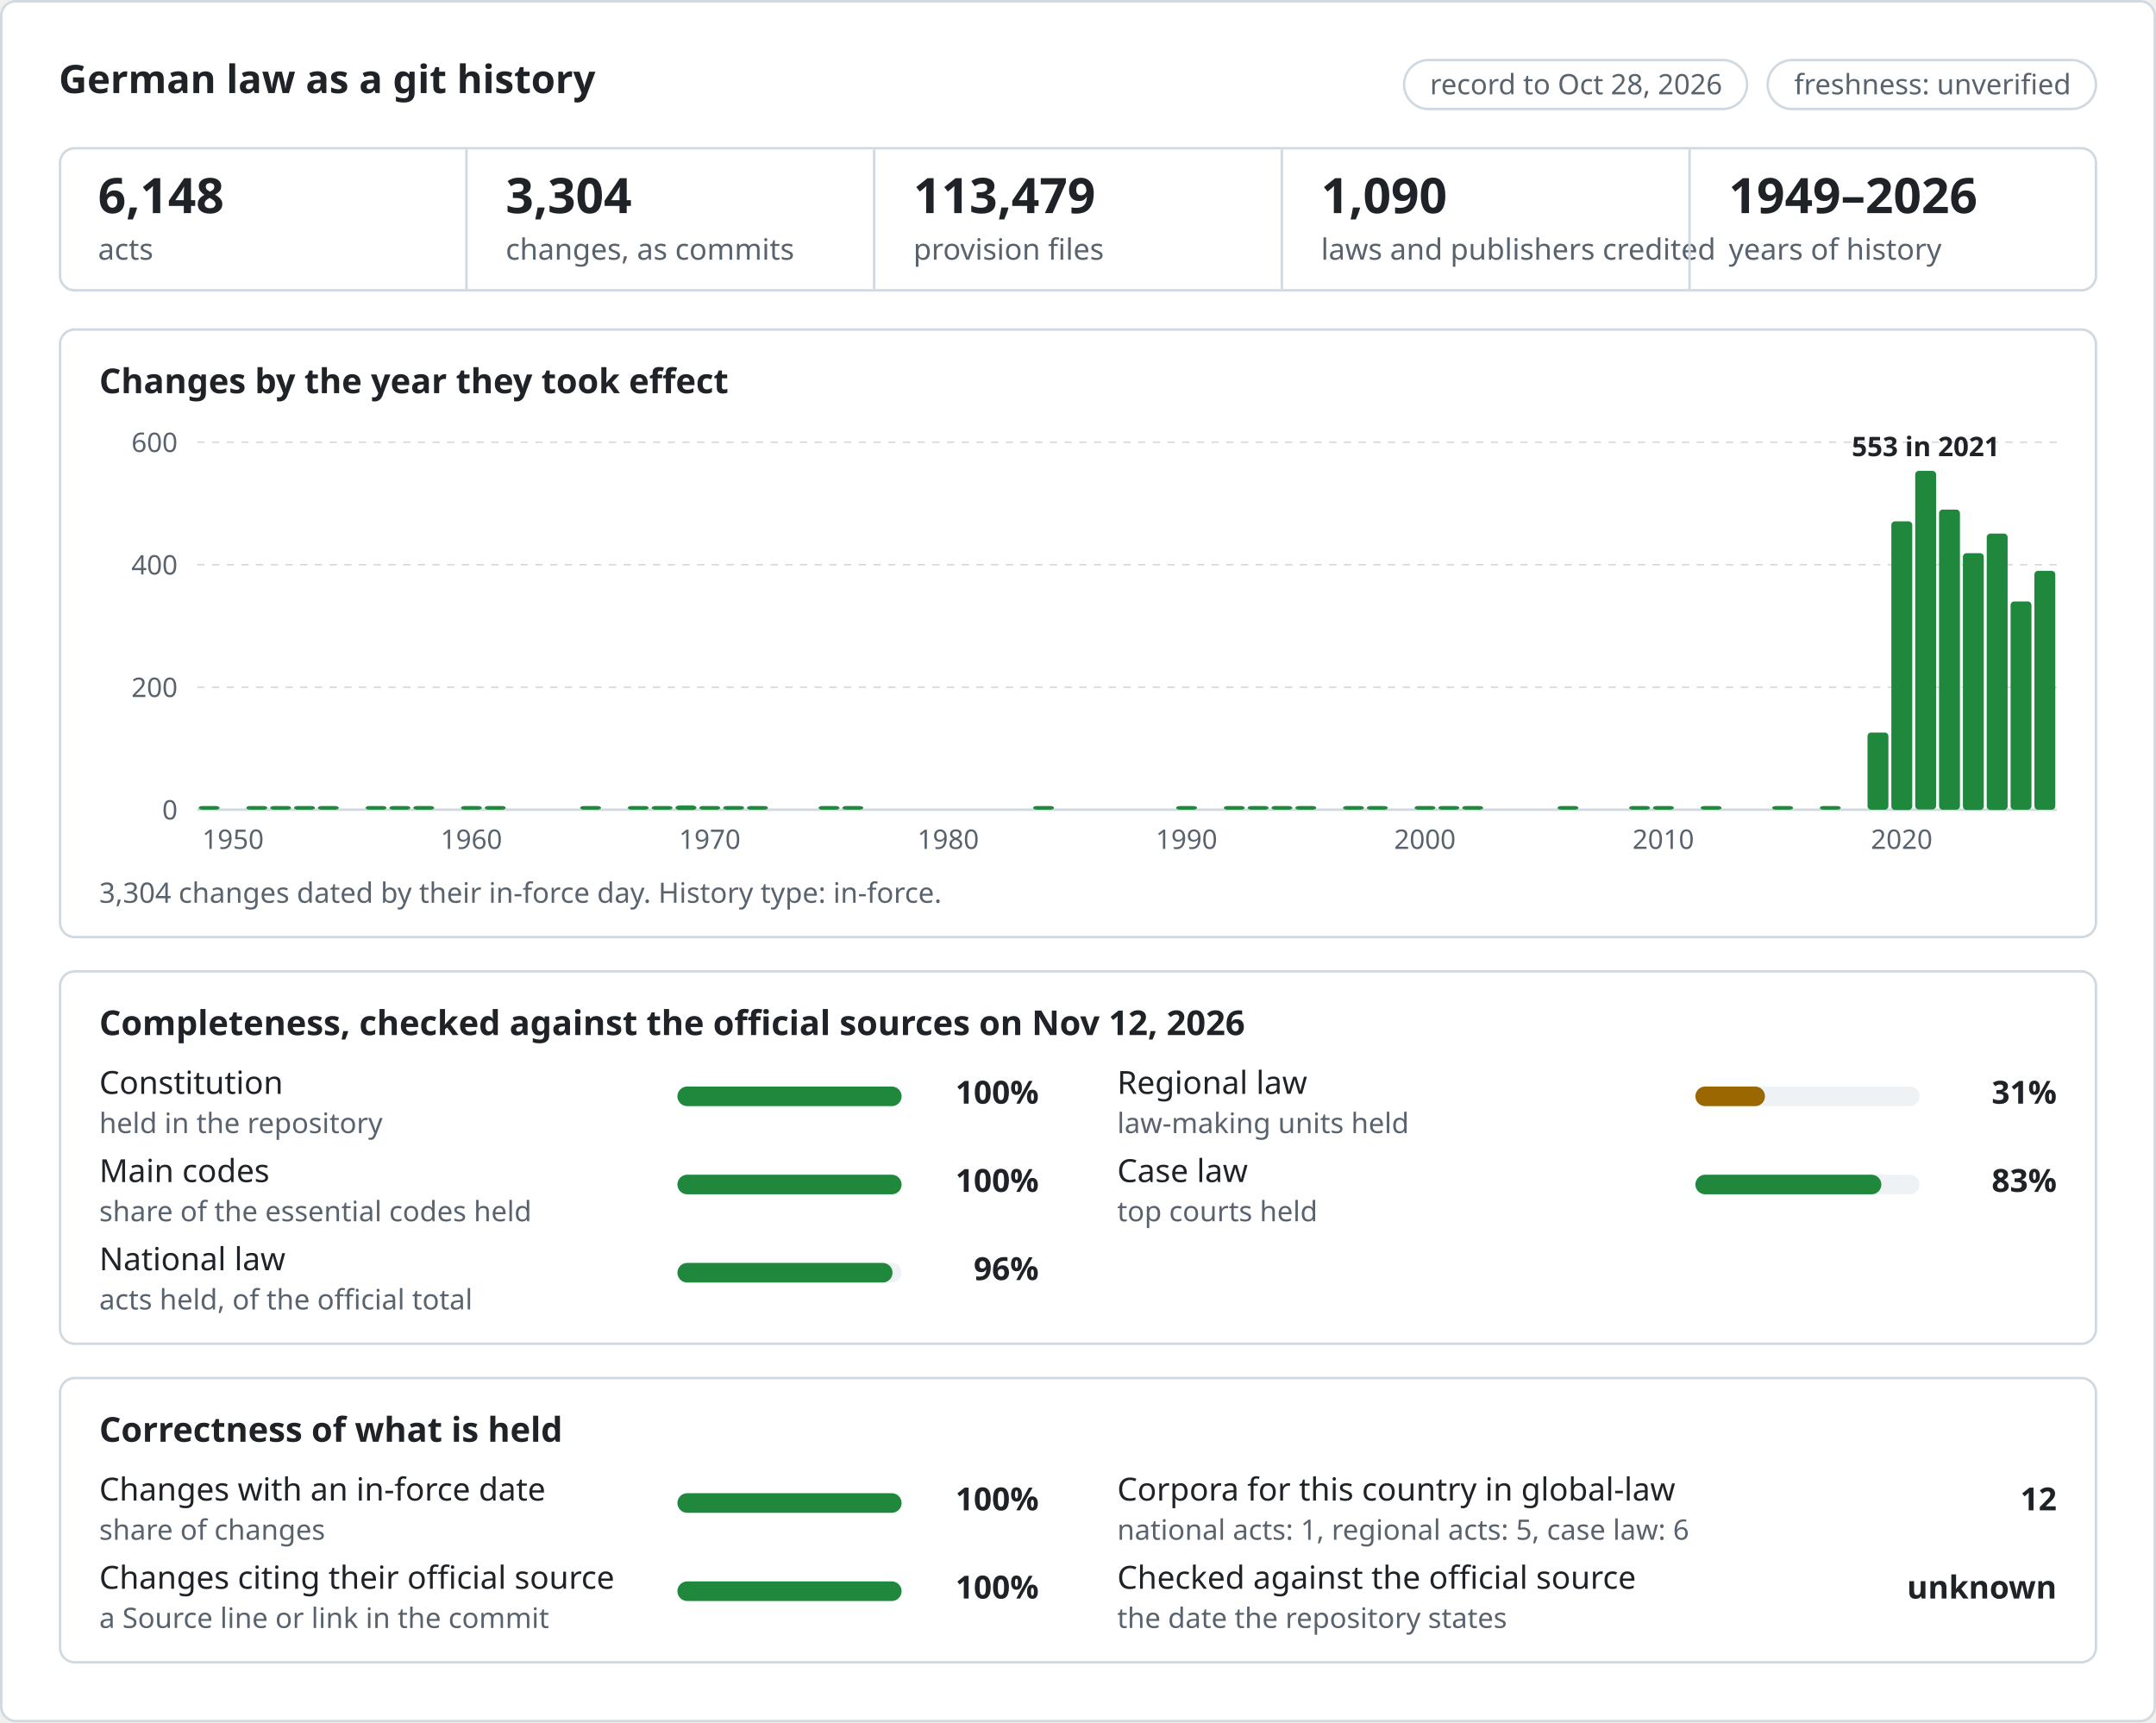
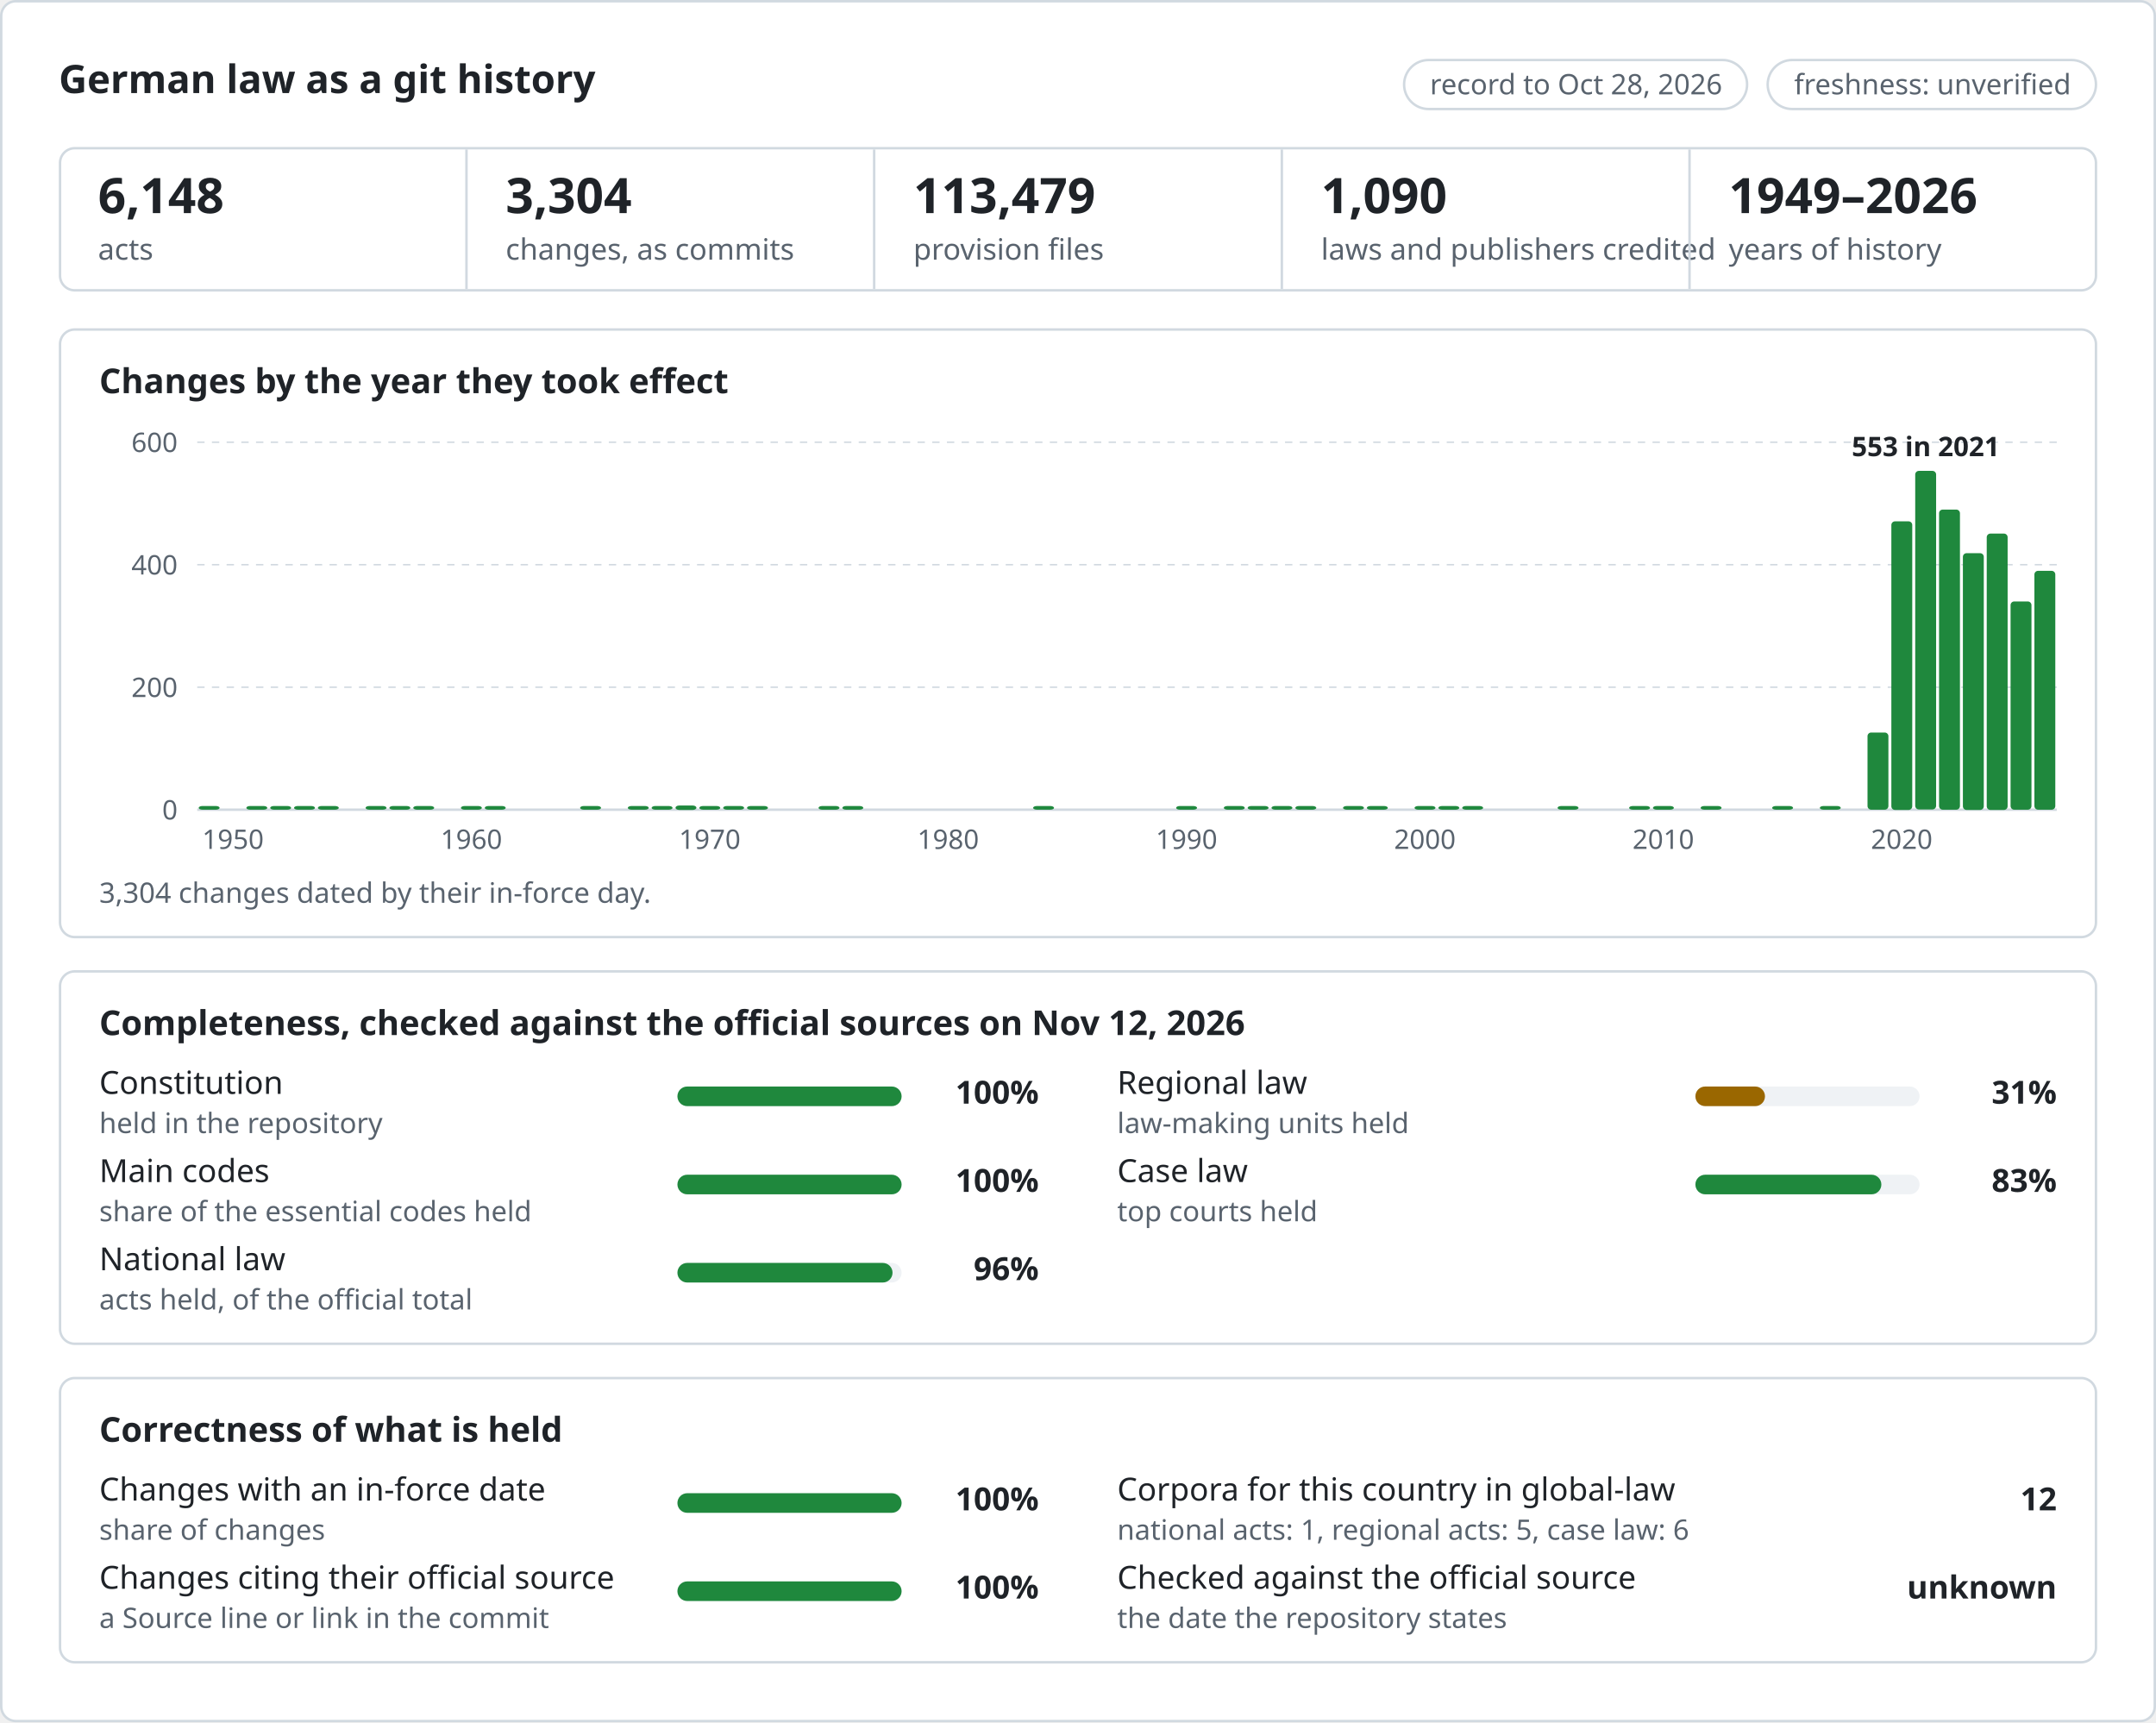
<svg xmlns="http://www.w3.org/2000/svg" width="880" height="703" viewBox="0 0 880 703" font-family="-apple-system,BlinkMacSystemFont,Segoe UI,Noto Sans,Helvetica,Arial,sans-serif">
  <rect x="0.5" y="0.5" width="879" height="702" rx="6" fill="#ffffff" stroke="#d1d9e0" />
  <text x="24" y="38" font-size="16" font-weight="600" fill="#1f2328">German law as a git history</text>
  <rect x="573.1" y="24.5" width="140" height="20" rx="10" fill="none" stroke="#d1d9e0" />
  <text x="643.3" y="38.5" font-size="11.5" font-weight="500" text-anchor="middle" fill="#59636e">record to Oct 28, 2026</text>
  <rect x="721.5" y="24.5" width="134" height="20" rx="10" fill="none" stroke="#d1d9e0" />
  <text x="788.8" y="38.5" font-size="11.5" font-weight="500" text-anchor="middle" fill="#59636e">freshness: unverified</text>
  <rect x="24.5" y="60.5" width="831" height="58" rx="6" fill="#ffffff" stroke="#d1d9e0" />
  <text x="40.0" y="87" font-size="20" font-weight="600" fill="#1f2328">6,148</text>
  <text x="40.0" y="106" font-size="12" fill="#59636e">acts</text>
  <line x1="190.4" y1="61" x2="190.4" y2="118" stroke="#d1d9e0" />
  <text x="206.4" y="87" font-size="20" font-weight="600" fill="#1f2328">3,304</text>
  <text x="206.4" y="106" font-size="12" fill="#59636e">changes, as commits</text>
  <line x1="356.8" y1="61" x2="356.8" y2="118" stroke="#d1d9e0" />
  <text x="372.8" y="87" font-size="20" font-weight="600" fill="#1f2328">113,479</text>
  <text x="372.8" y="106" font-size="12" fill="#59636e">provision files</text>
  <line x1="523.2" y1="61" x2="523.2" y2="118" stroke="#d1d9e0" />
  <text x="539.2" y="87" font-size="20" font-weight="600" fill="#1f2328">1,090</text>
  <text x="539.2" y="106" font-size="12" fill="#59636e" textLength="142" lengthAdjust="spacingAndGlyphs">laws and publishers credited</text>
  <line x1="689.6" y1="61" x2="689.6" y2="118" stroke="#d1d9e0" />
  <text x="705.6" y="87" font-size="20" font-weight="600" fill="#1f2328">1949–2026</text>
  <text x="705.6" y="106" font-size="12" fill="#59636e">years of history</text>
  <rect x="24.5" y="134.5" width="831" height="248" rx="6" fill="#ffffff" stroke="#d1d9e0" />
  <text x="40.5" y="160.5" font-size="14" font-weight="600" fill="#1f2328">Changes by the year they took effect</text>
  <line x1="80.5" y1="330.5" x2="839.5" y2="330.5" stroke="#d1d9e0" stroke-width="1" />
  <text x="72.5" y="334.5" font-size="11" text-anchor="end" fill="#59636e">0</text>
  <line x1="80.5" y1="280.5" x2="839.5" y2="280.5" stroke="#d1d9e0" stroke-width="0.6" stroke-dasharray="3 3" />
  <text x="72.5" y="284.5" font-size="11" text-anchor="end" fill="#59636e">200</text>
  <line x1="80.5" y1="230.5" x2="839.5" y2="230.5" stroke="#d1d9e0" stroke-width="0.6" stroke-dasharray="3 3" />
  <text x="72.5" y="234.5" font-size="11" text-anchor="end" fill="#59636e">400</text>
  <line x1="80.5" y1="180.5" x2="839.5" y2="180.5" stroke="#d1d9e0" stroke-width="0.6" stroke-dasharray="3 3" />
  <text x="72.5" y="184.5" font-size="11" text-anchor="end" fill="#59636e">600</text>
  <rect x="81.10" y="329.0" width="8.53" height="1.5" rx="1.5" fill="#1f883d" />
  <text x="95.1" y="346.5" font-size="11" text-anchor="middle" fill="#59636e">1950</text>
  <rect x="100.56" y="329.0" width="8.53" height="1.5" rx="1.5" fill="#1f883d" />
  <rect x="110.29" y="329.0" width="8.53" height="1.5" rx="1.5" fill="#1f883d" />
  <rect x="120.02" y="329.0" width="8.53" height="1.5" rx="1.5" fill="#1f883d" />
  <rect x="129.75" y="329.0" width="8.53" height="1.5" rx="1.5" fill="#1f883d" />
  <rect x="149.22" y="329.0" width="8.53" height="1.5" rx="1.5" fill="#1f883d" />
  <rect x="158.95" y="329.0" width="8.53" height="1.5" rx="1.5" fill="#1f883d" />
  <rect x="168.68" y="329.0" width="8.53" height="1.5" rx="1.5" fill="#1f883d" />
  <rect x="188.14" y="329.0" width="8.53" height="1.5" rx="1.5" fill="#1f883d" />
  <text x="192.4" y="346.5" font-size="11" text-anchor="middle" fill="#59636e">1960</text>
  <rect x="197.87" y="329.0" width="8.53" height="1.5" rx="1.5" fill="#1f883d" />
  <rect x="236.79" y="329.0" width="8.53" height="1.5" rx="1.5" fill="#1f883d" />
  <rect x="256.25" y="329.0" width="8.53" height="1.5" rx="1.5" fill="#1f883d" />
  <rect x="265.98" y="329.0" width="8.53" height="1.5" rx="1.5" fill="#1f883d" />
  <rect x="275.72" y="328.8" width="8.53" height="1.8" rx="1.5" fill="#1f883d" />
  <rect x="285.45" y="329.0" width="8.53" height="1.5" rx="1.5" fill="#1f883d" />
  <text x="289.7" y="346.5" font-size="11" text-anchor="middle" fill="#59636e">1970</text>
  <rect x="295.18" y="329.0" width="8.53" height="1.5" rx="1.5" fill="#1f883d" />
  <rect x="304.91" y="329.0" width="8.53" height="1.5" rx="1.5" fill="#1f883d" />
  <rect x="334.10" y="329.0" width="8.53" height="1.5" rx="1.5" fill="#1f883d" />
  <rect x="343.83" y="329.0" width="8.53" height="1.5" rx="1.5" fill="#1f883d" />
  <text x="387.0" y="346.5" font-size="11" text-anchor="middle" fill="#59636e">1980</text>
  <rect x="421.68" y="329.0" width="8.53" height="1.5" rx="1.5" fill="#1f883d" />
  <rect x="480.06" y="329.0" width="8.53" height="1.5" rx="1.5" fill="#1f883d" />
  <text x="484.3" y="346.5" font-size="11" text-anchor="middle" fill="#59636e">1990</text>
  <rect x="499.52" y="329.0" width="8.53" height="1.5" rx="1.5" fill="#1f883d" />
  <rect x="509.25" y="329.0" width="8.53" height="1.5" rx="1.5" fill="#1f883d" />
  <rect x="518.98" y="329.0" width="8.53" height="1.5" rx="1.5" fill="#1f883d" />
  <rect x="528.72" y="329.0" width="8.53" height="1.5" rx="1.5" fill="#1f883d" />
  <rect x="548.18" y="329.0" width="8.53" height="1.5" rx="1.5" fill="#1f883d" />
  <rect x="557.91" y="329.0" width="8.53" height="1.5" rx="1.5" fill="#1f883d" />
  <rect x="577.37" y="329.0" width="8.53" height="1.5" rx="1.5" fill="#1f883d" />
  <text x="581.6" y="346.5" font-size="11" text-anchor="middle" fill="#59636e">2000</text>
  <rect x="587.10" y="329.0" width="8.53" height="1.5" rx="1.5" fill="#1f883d" />
  <rect x="596.83" y="329.0" width="8.53" height="1.5" rx="1.5" fill="#1f883d" />
  <rect x="635.75" y="329.0" width="8.53" height="1.5" rx="1.5" fill="#1f883d" />
  <rect x="664.95" y="329.0" width="8.53" height="1.5" rx="1.5" fill="#1f883d" />
  <rect x="674.68" y="329.0" width="8.53" height="1.5" rx="1.5" fill="#1f883d" />
  <text x="678.9" y="346.5" font-size="11" text-anchor="middle" fill="#59636e">2010</text>
  <rect x="694.14" y="329.0" width="8.53" height="1.5" rx="1.5" fill="#1f883d" />
  <rect x="723.33" y="329.0" width="8.53" height="1.5" rx="1.5" fill="#1f883d" />
  <rect x="742.79" y="329.0" width="8.53" height="1.5" rx="1.5" fill="#1f883d" />
  <rect x="762.25" y="299.0" width="8.53" height="31.5" rx="1.5" fill="#1f883d" />
  <rect x="771.98" y="212.8" width="8.53" height="117.8" rx="1.5" fill="#1f883d" />
  <text x="776.2" y="346.5" font-size="11" text-anchor="middle" fill="#59636e">2020</text>
  <rect x="781.72" y="192.2" width="8.53" height="138.2" rx="1.5" fill="#1f883d" />
  <text x="786.0" y="186.2" font-size="11" font-weight="600" text-anchor="middle" fill="#1f2328">553 in 2021</text>
  <rect x="791.45" y="208.0" width="8.53" height="122.5" rx="1.5" fill="#1f883d" />
  <rect x="801.18" y="225.8" width="8.53" height="104.8" rx="1.5" fill="#1f883d" />
  <rect x="810.91" y="217.8" width="8.53" height="112.8" rx="1.5" fill="#1f883d" />
  <rect x="820.64" y="245.5" width="8.53" height="85.0" rx="1.5" fill="#1f883d" />
  <rect x="830.37" y="233.0" width="8.53" height="97.5" rx="1.5" fill="#1f883d" />
-   <text x="40.5" y="368.5" font-size="11.5" fill="#59636e">3,304 changes dated by their in-force day. History type: in-force.</text>
+   <text x="40.5" y="368.5" font-size="11.5" fill="#59636e">3,304 changes dated by their in-force day.</text>
  <rect x="24.5" y="396.5" width="831" height="152" rx="6" fill="#ffffff" stroke="#d1d9e0" />
  <text x="40.5" y="422.5" font-size="14" font-weight="600" fill="#1f2328">Completeness, checked against the official sources on Nov 12, 2026</text>
  <text x="40.5" y="446.5" font-size="13" fill="#1f2328">Constitution</text>
  <text x="40.5" y="462.5" font-size="11.5" fill="#59636e">held in the repository</text>
  <g>
    <rect x="276.5" y="443.5" width="91.5" height="8" rx="4" fill="#eff2f5" />
    <rect x="276.5" y="443.5" width="91.5" height="8" rx="4" fill="#1f883d" />
  </g>
  <text x="424.0" y="450.5" font-size="13" font-weight="600" text-anchor="end" fill="#1f2328">100%</text>
  <text x="40.5" y="482.5" font-size="13" fill="#1f2328">Main codes</text>
  <text x="40.5" y="498.5" font-size="11.5" fill="#59636e">share of the essential codes held</text>
  <g>
    <rect x="276.5" y="479.5" width="91.5" height="8" rx="4" fill="#eff2f5" />
    <rect x="276.5" y="479.5" width="91.5" height="8" rx="4" fill="#1f883d" />
  </g>
  <text x="424.0" y="486.5" font-size="13" font-weight="600" text-anchor="end" fill="#1f2328">100%</text>
  <text x="40.5" y="518.5" font-size="13" fill="#1f2328">National law</text>
  <text x="40.5" y="534.5" font-size="11.5" fill="#59636e">acts held, of the official total</text>
  <g>
    <rect x="276.5" y="515.5" width="91.5" height="8" rx="4" fill="#eff2f5" />
    <rect x="276.5" y="515.5" width="87.8" height="8" rx="4" fill="#1f883d" />
  </g>
  <text x="424.0" y="522.5" font-size="13" font-weight="600" text-anchor="end" fill="#1f2328">96%</text>
  <text x="456.0" y="446.5" font-size="13" fill="#1f2328">Regional law</text>
  <text x="456.0" y="462.5" font-size="11.5" fill="#59636e">law-making units held</text>
  <g>
    <rect x="692.0" y="443.5" width="91.5" height="8" rx="4" fill="#eff2f5" />
    <rect x="692.0" y="443.5" width="28.4" height="8" rx="4" fill="#9a6700" />
  </g>
  <text x="839.5" y="450.5" font-size="13" font-weight="600" text-anchor="end" fill="#1f2328">31%</text>
  <text x="456.0" y="482.5" font-size="13" fill="#1f2328">Case law</text>
  <text x="456.0" y="498.5" font-size="11.5" fill="#59636e">top courts held</text>
  <g>
    <rect x="692.0" y="479.5" width="91.5" height="8" rx="4" fill="#eff2f5" />
    <rect x="692.0" y="479.5" width="75.9" height="8" rx="4" fill="#1f883d" />
  </g>
  <text x="839.5" y="486.5" font-size="13" font-weight="600" text-anchor="end" fill="#1f2328">83%</text>
  <rect x="24.5" y="562.5" width="831" height="116" rx="6" fill="#ffffff" stroke="#d1d9e0" />
  <text x="40.5" y="588.5" font-size="14" font-weight="600" fill="#1f2328">Correctness of what is held</text>
  <text x="40.5" y="612.5" font-size="13" fill="#1f2328">Changes with an in-force date</text>
  <text x="40.5" y="628.5" font-size="11.5" fill="#59636e">share of changes</text>
  <g>
    <rect x="276.5" y="609.5" width="91.5" height="8" rx="4" fill="#eff2f5" />
    <rect x="276.5" y="609.5" width="91.5" height="8" rx="4" fill="#1f883d" />
  </g>
  <text x="424.0" y="616.5" font-size="13" font-weight="600" text-anchor="end" fill="#1f2328">100%</text>
  <text x="40.5" y="648.5" font-size="13" fill="#1f2328">Changes citing their official source</text>
  <text x="40.5" y="664.5" font-size="11.5" fill="#59636e">a Source line or link in the commit</text>
  <g>
    <rect x="276.5" y="645.5" width="91.5" height="8" rx="4" fill="#eff2f5" />
    <rect x="276.5" y="645.5" width="91.5" height="8" rx="4" fill="#1f883d" />
  </g>
  <text x="424.0" y="652.5" font-size="13" font-weight="600" text-anchor="end" fill="#1f2328">100%</text>
  <text x="456.0" y="612.5" font-size="13" fill="#1f2328">Corpora for this country in global-law</text>
  <text x="456.0" y="628.5" font-size="11.5" fill="#59636e">national acts: 1, regional acts: 5, case law: 6</text>
  <text x="839.5" y="616.5" font-size="13" font-weight="600" text-anchor="end" fill="#1f2328">12</text>
  <text x="456.0" y="648.5" font-size="13" fill="#1f2328">Checked against the official source</text>
  <text x="456.0" y="664.5" font-size="11.5" fill="#59636e">the date the repository states</text>
  <text x="839.5" y="652.5" font-size="13" font-weight="600" text-anchor="end" fill="#1f2328">unknown</text>
</svg>
